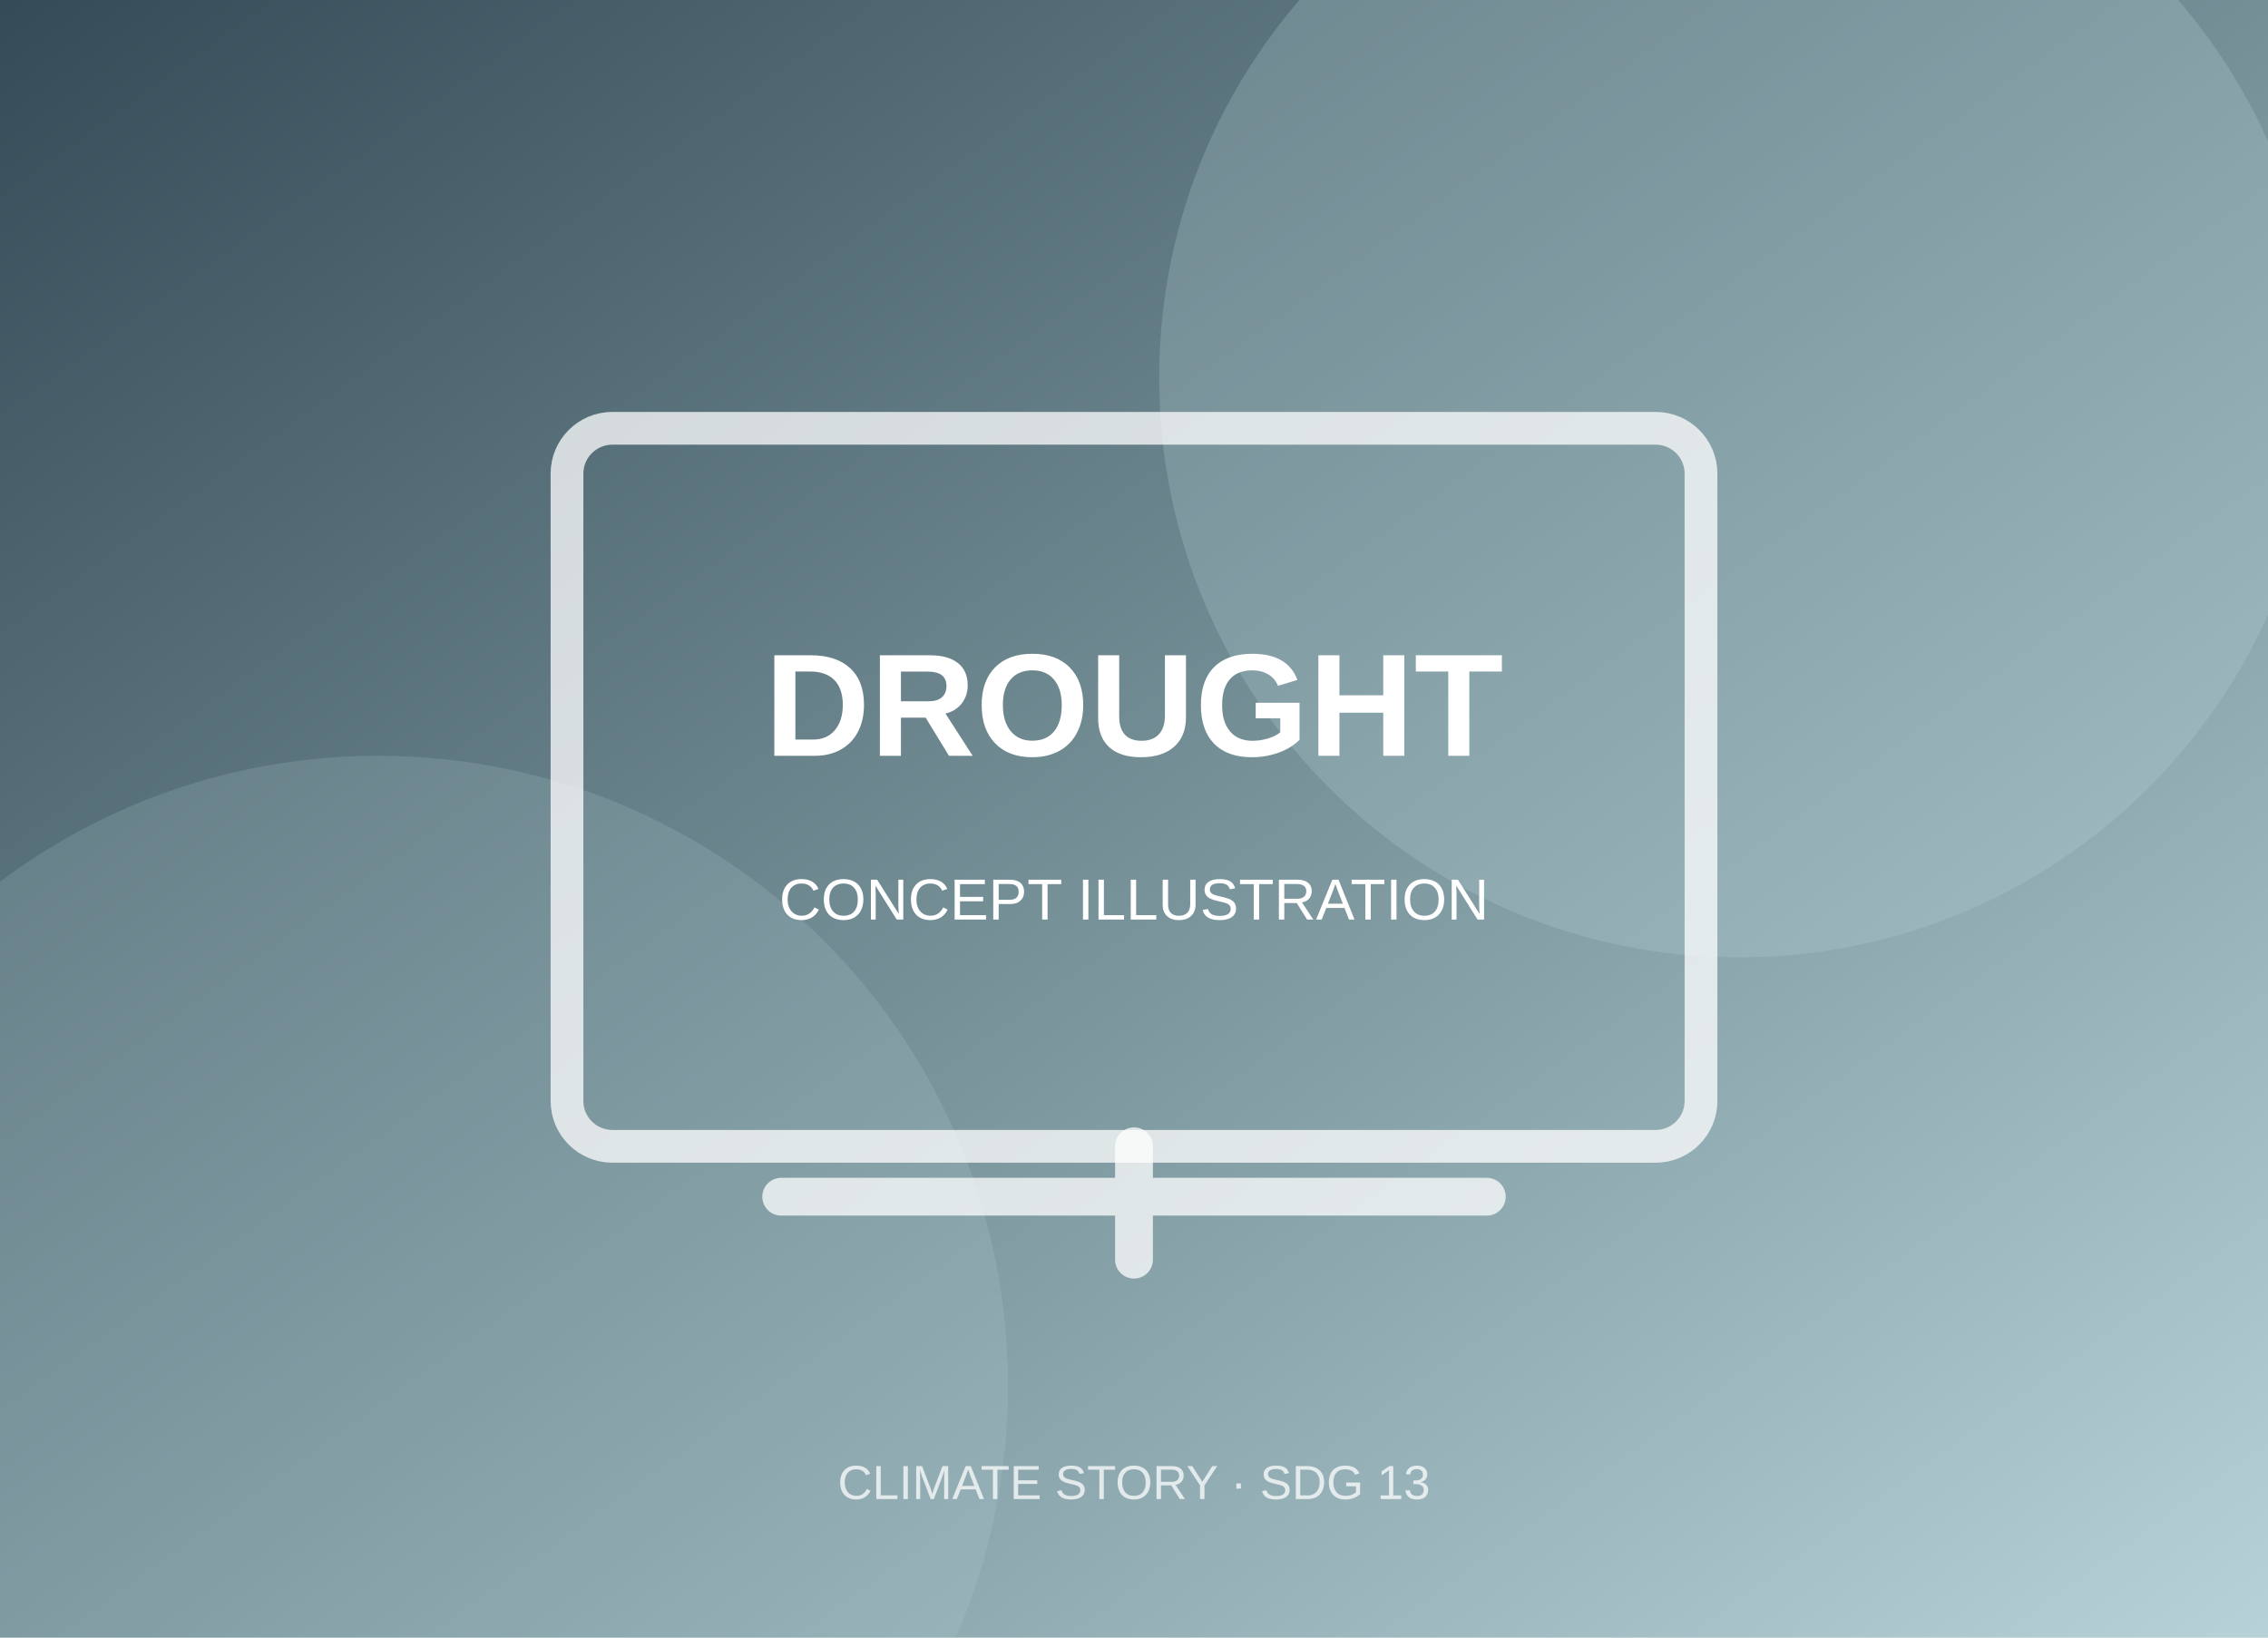
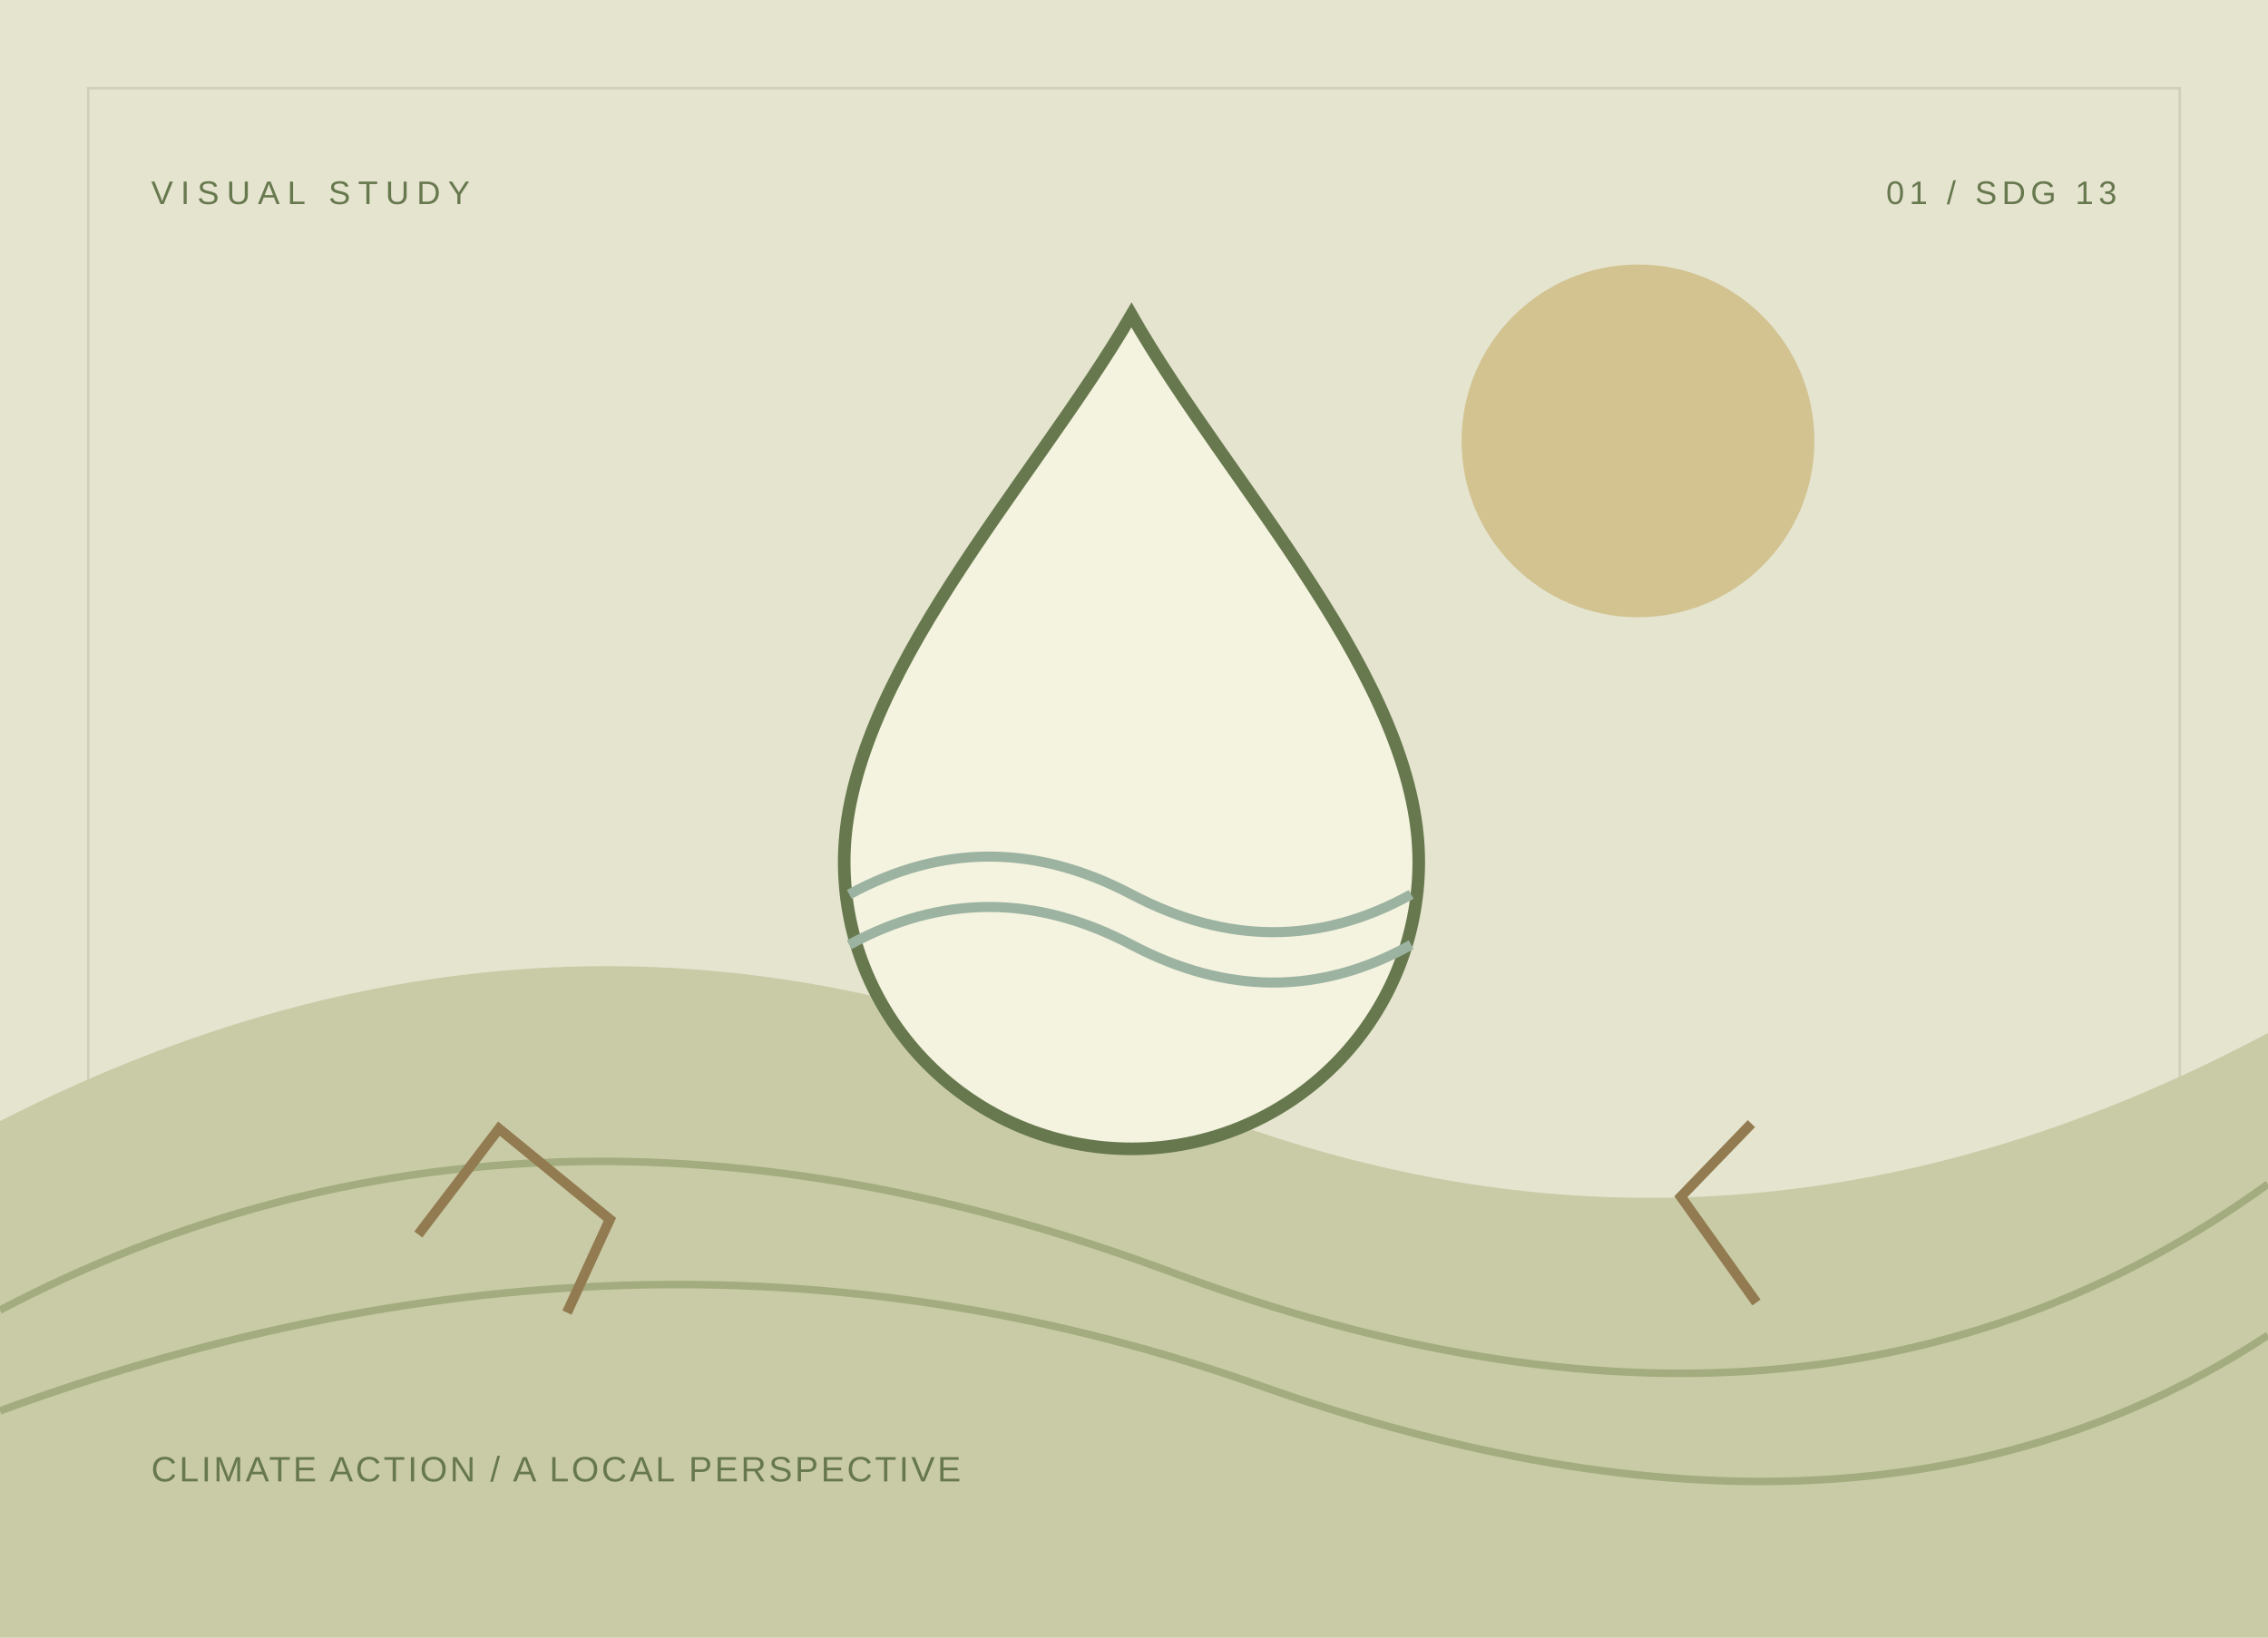
- <svg xmlns="http://www.w3.org/2000/svg" width="900" height="650" viewBox="0 0 900 650">
-   <defs>
-     <linearGradient id="g" x2="1" y2="1">
-       <stop stop-color="#334b56" />
-       <stop offset="1" stop-color="#b7d3d8" />
-     </linearGradient>
-   </defs>
-   <rect width="900" height="650" fill="url(#g)" />
-   <circle cx="690" cy="150" r="230" fill="#b7d3d8" opacity=".25" />
-   <circle cx="150" cy="550" r="250" fill="#b7d3d8" opacity=".18" />
-   <rect x="225" y="170" width="450" height="285" rx="18" fill="none" stroke="white" stroke-opacity=".75" stroke-width="13" />
-   <path d="M310 475H590M450 455V500" stroke="white" stroke-opacity=".75" stroke-width="15" stroke-linecap="round" />
-   <text x="450" y="300" fill="white" font-family="Arial" font-weight="bold" font-size="58" text-anchor="middle">DROUGHT</text>
-   <text x="450" y="365" fill="white" font-family="Arial" font-size="23" text-anchor="middle">CONCEPT ILLUSTRATION</text>
-   <text x="450" y="595" fill="white" opacity=".75" font-family="Arial" font-size="19" text-anchor="middle">CLIMATE STORY · SDG 13</text>
+ <svg xmlns="http://www.w3.org/2000/svg" width="900" height="650" viewBox="0 0 900 650" role="img" aria-labelledby="title">
+   <rect width="900" height="650" fill="#e5e4cf" />
+   <path d="M35 35h830v580H35Z" fill="none" stroke="#67784e" stroke-opacity=".18" />
+   <text x="60" y="81" fill="#67784e" font-family="Arial,sans-serif" font-size="13" letter-spacing="3">VISUAL STUDY</text>
+   <text x="840" y="81" fill="#67784e" font-family="Arial,sans-serif" font-size="13" letter-spacing="2" text-anchor="end">01 / SDG 13</text>
+   <circle cx="650" cy="175" r="70" fill="#c7b06f" opacity=".65" />
+   <path d="M0 445Q225 330 450 430T900 410V650H0Z" fill="#c9cba7" />
+   <path d="M0 520Q210 410 465 505T900 470" fill="none" stroke="#a3ac7e" stroke-width="3" />
+   <path d="M0 560Q260 465 500 550T900 530" fill="none" stroke="#a3ac7e" stroke-width="3" />
+   <path d="M449 125C410 192 335 270 335 342a114 114 0 0 0 228 0c0-72-76-150-114-217Z" fill="#f4f3df" stroke="#67784e" stroke-width="5" />
+   <path d="M337 355q55-30 112 0t111 0" fill="none" stroke="#9cb3a1" stroke-width="4" />
+   <path d="M337 375q55-30 112 0t111 0" fill="none" stroke="#9cb3a1" stroke-width="4" />
+   <path d="M166 490l32-42 44 36-17 37m470-75-28 29 30 42" fill="none" stroke="#927b50" stroke-width="4" />
+   <text x="60" y="588" fill="#67784e" font-family="Arial,sans-serif" font-size="14" letter-spacing="1">CLIMATE ACTION / A LOCAL PERSPECTIVE</text>
</svg>
